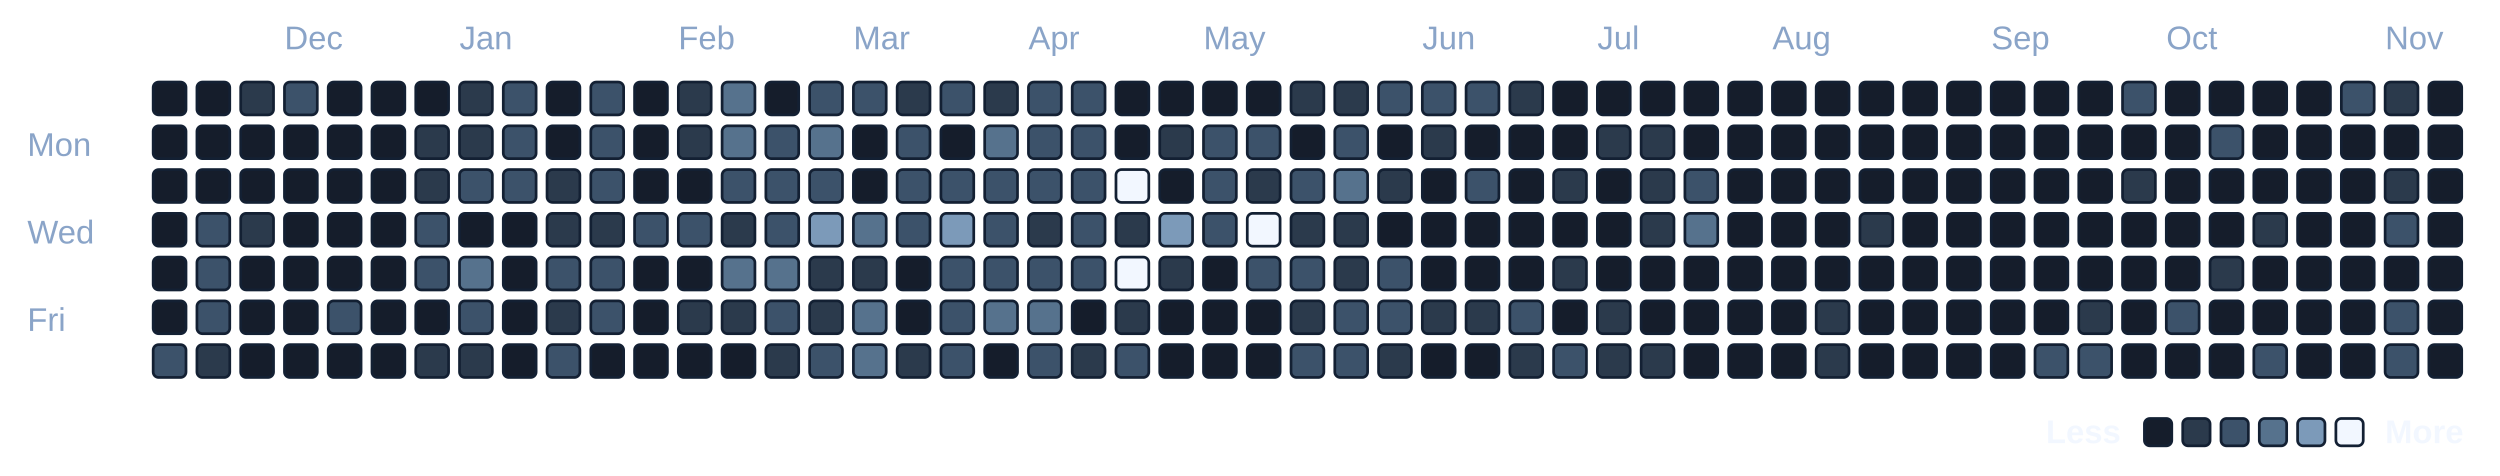
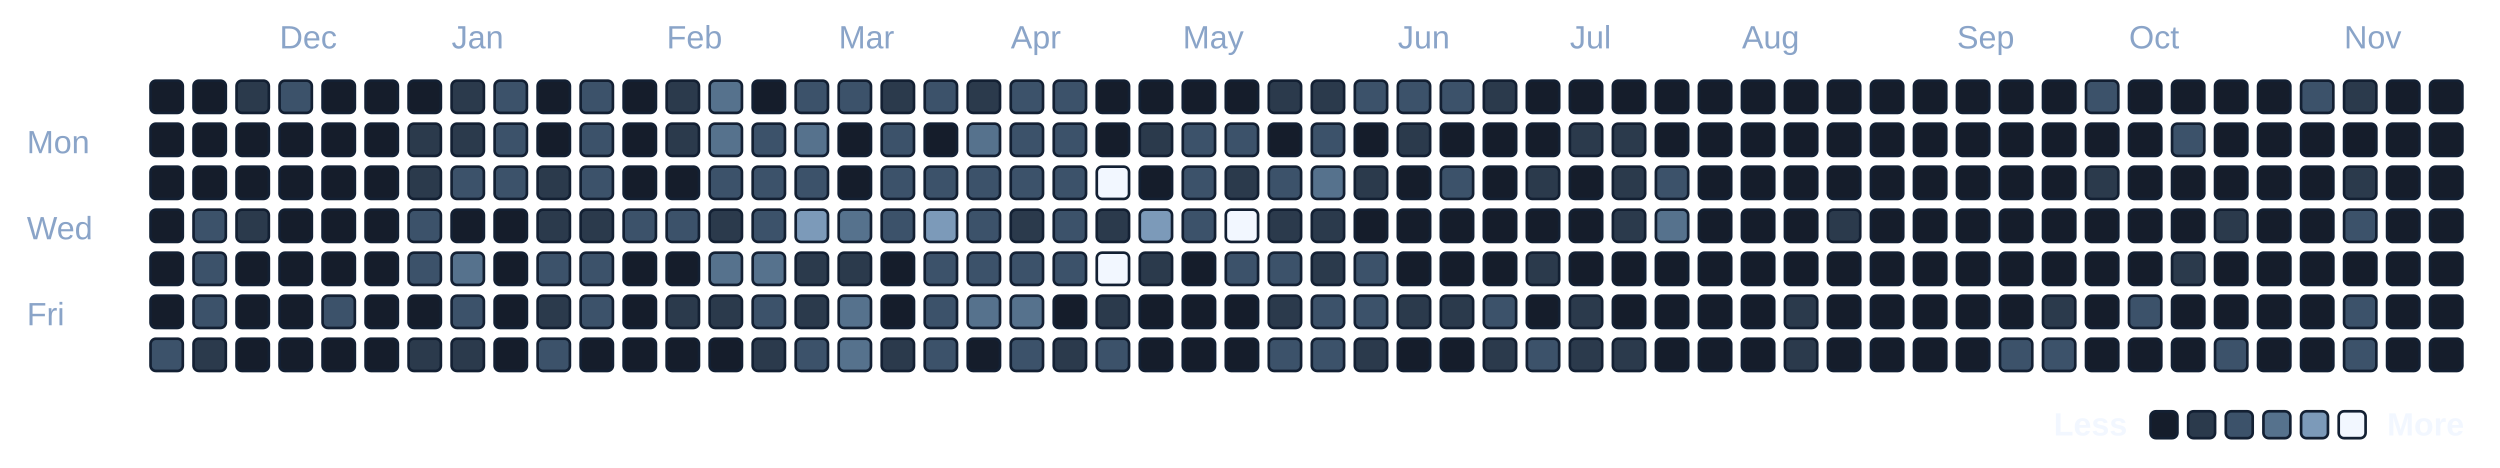
- <svg xmlns="http://www.w3.org/2000/svg" baseProfile="tiny" height="174" version="1.2" width="914">
+ <svg xmlns="http://www.w3.org/2000/svg" baseProfile="tiny" height="174" version="1.2" width="930">
  <defs />
  <text fill="#8AA4C8" font-family="Segoe UI, Arial, sans-serif" font-size="12px" x="104" y="18">Dec</text>
  <text fill="#8AA4C8" font-family="Segoe UI, Arial, sans-serif" font-size="12px" x="168" y="18">Jan</text>
  <text fill="#8AA4C8" font-family="Segoe UI, Arial, sans-serif" font-size="12px" x="248" y="18">Feb</text>
  <text fill="#8AA4C8" font-family="Segoe UI, Arial, sans-serif" font-size="12px" x="312" y="18">Mar</text>
  <text fill="#8AA4C8" font-family="Segoe UI, Arial, sans-serif" font-size="12px" x="376" y="18">Apr</text>
  <text fill="#8AA4C8" font-family="Segoe UI, Arial, sans-serif" font-size="12px" x="440" y="18">May</text>
  <text fill="#8AA4C8" font-family="Segoe UI, Arial, sans-serif" font-size="12px" x="520" y="18">Jun</text>
  <text fill="#8AA4C8" font-family="Segoe UI, Arial, sans-serif" font-size="12px" x="584" y="18">Jul</text>
  <text fill="#8AA4C8" font-family="Segoe UI, Arial, sans-serif" font-size="12px" x="648" y="18">Aug</text>
  <text fill="#8AA4C8" font-family="Segoe UI, Arial, sans-serif" font-size="12px" x="728" y="18">Sep</text>
  <text fill="#8AA4C8" font-family="Segoe UI, Arial, sans-serif" font-size="12px" x="792" y="18">Oct</text>
  <text fill="#8AA4C8" font-family="Segoe UI, Arial, sans-serif" font-size="12px" x="872" y="18">Nov</text>
  <text fill="#8AA4C8" font-family="Segoe UI, Arial, sans-serif" font-size="12px" x="10" y="57">Mon</text>
  <text fill="#8AA4C8" font-family="Segoe UI, Arial, sans-serif" font-size="12px" x="10" y="89">Wed</text>
  <text fill="#8AA4C8" font-family="Segoe UI, Arial, sans-serif" font-size="12px" x="10" y="121">Fri</text>
  <rect fill="#151D2B" height="12" rx="2" ry="2" stroke="#132033" stroke-width="1" width="12" x="56" y="30" />
  <rect fill="#151D2B" height="12" rx="2" ry="2" stroke="#132033" stroke-width="1" width="12" x="56" y="46" />
  <rect fill="#151D2B" height="12" rx="2" ry="2" stroke="#132033" stroke-width="1" width="12" x="56" y="62" />
  <rect fill="#151D2B" height="12" rx="2" ry="2" stroke="#132033" stroke-width="1" width="12" x="56" y="78" />
  <rect fill="#151D2B" height="12" rx="2" ry="2" stroke="#132033" stroke-width="1" width="12" x="56" y="94" />
  <rect fill="#151D2B" height="12" rx="2" ry="2" stroke="#132033" stroke-width="1" width="12" x="56" y="110" />
  <rect fill="#3C526A" height="12" rx="2" ry="2" stroke="#132033" stroke-width="1" width="12" x="56" y="126" />
  <rect fill="#151D2B" height="12" rx="2" ry="2" stroke="#132033" stroke-width="1" width="12" x="72" y="30" />
  <rect fill="#151D2B" height="12" rx="2" ry="2" stroke="#132033" stroke-width="1" width="12" x="72" y="46" />
  <rect fill="#151D2B" height="12" rx="2" ry="2" stroke="#132033" stroke-width="1" width="12" x="72" y="62" />
  <rect fill="#3C526A" height="12" rx="2" ry="2" stroke="#132033" stroke-width="1" width="12" x="72" y="78" />
  <rect fill="#3C526A" height="12" rx="2" ry="2" stroke="#132033" stroke-width="1" width="12" x="72" y="94" />
  <rect fill="#3C526A" height="12" rx="2" ry="2" stroke="#132033" stroke-width="1" width="12" x="72" y="110" />
  <rect fill="#2B3A4C" height="12" rx="2" ry="2" stroke="#132033" stroke-width="1" width="12" x="72" y="126" />
  <rect fill="#2B3A4C" height="12" rx="2" ry="2" stroke="#132033" stroke-width="1" width="12" x="88" y="30" />
  <rect fill="#151D2B" height="12" rx="2" ry="2" stroke="#132033" stroke-width="1" width="12" x="88" y="46" />
  <rect fill="#151D2B" height="12" rx="2" ry="2" stroke="#132033" stroke-width="1" width="12" x="88" y="62" />
  <rect fill="#2B3A4C" height="12" rx="2" ry="2" stroke="#132033" stroke-width="1" width="12" x="88" y="78" />
  <rect fill="#151D2B" height="12" rx="2" ry="2" stroke="#132033" stroke-width="1" width="12" x="88" y="94" />
  <rect fill="#151D2B" height="12" rx="2" ry="2" stroke="#132033" stroke-width="1" width="12" x="88" y="110" />
  <rect fill="#151D2B" height="12" rx="2" ry="2" stroke="#132033" stroke-width="1" width="12" x="88" y="126" />
  <rect fill="#3C526A" height="12" rx="2" ry="2" stroke="#132033" stroke-width="1" width="12" x="104" y="30" />
  <rect fill="#151D2B" height="12" rx="2" ry="2" stroke="#132033" stroke-width="1" width="12" x="104" y="46" />
  <rect fill="#151D2B" height="12" rx="2" ry="2" stroke="#132033" stroke-width="1" width="12" x="104" y="62" />
  <rect fill="#151D2B" height="12" rx="2" ry="2" stroke="#132033" stroke-width="1" width="12" x="104" y="78" />
  <rect fill="#151D2B" height="12" rx="2" ry="2" stroke="#132033" stroke-width="1" width="12" x="104" y="94" />
  <rect fill="#151D2B" height="12" rx="2" ry="2" stroke="#132033" stroke-width="1" width="12" x="104" y="110" />
  <rect fill="#151D2B" height="12" rx="2" ry="2" stroke="#132033" stroke-width="1" width="12" x="104" y="126" />
  <rect fill="#151D2B" height="12" rx="2" ry="2" stroke="#132033" stroke-width="1" width="12" x="120" y="30" />
  <rect fill="#151D2B" height="12" rx="2" ry="2" stroke="#132033" stroke-width="1" width="12" x="120" y="46" />
  <rect fill="#151D2B" height="12" rx="2" ry="2" stroke="#132033" stroke-width="1" width="12" x="120" y="62" />
  <rect fill="#151D2B" height="12" rx="2" ry="2" stroke="#132033" stroke-width="1" width="12" x="120" y="78" />
  <rect fill="#151D2B" height="12" rx="2" ry="2" stroke="#132033" stroke-width="1" width="12" x="120" y="94" />
  <rect fill="#3C526A" height="12" rx="2" ry="2" stroke="#132033" stroke-width="1" width="12" x="120" y="110" />
  <rect fill="#151D2B" height="12" rx="2" ry="2" stroke="#132033" stroke-width="1" width="12" x="120" y="126" />
  <rect fill="#151D2B" height="12" rx="2" ry="2" stroke="#132033" stroke-width="1" width="12" x="136" y="30" />
  <rect fill="#151D2B" height="12" rx="2" ry="2" stroke="#132033" stroke-width="1" width="12" x="136" y="46" />
  <rect fill="#151D2B" height="12" rx="2" ry="2" stroke="#132033" stroke-width="1" width="12" x="136" y="62" />
  <rect fill="#151D2B" height="12" rx="2" ry="2" stroke="#132033" stroke-width="1" width="12" x="136" y="78" />
  <rect fill="#151D2B" height="12" rx="2" ry="2" stroke="#132033" stroke-width="1" width="12" x="136" y="94" />
  <rect fill="#151D2B" height="12" rx="2" ry="2" stroke="#132033" stroke-width="1" width="12" x="136" y="110" />
  <rect fill="#151D2B" height="12" rx="2" ry="2" stroke="#132033" stroke-width="1" width="12" x="136" y="126" />
  <rect fill="#151D2B" height="12" rx="2" ry="2" stroke="#132033" stroke-width="1" width="12" x="152" y="30" />
  <rect fill="#2B3A4C" height="12" rx="2" ry="2" stroke="#132033" stroke-width="1" width="12" x="152" y="46" />
  <rect fill="#2B3A4C" height="12" rx="2" ry="2" stroke="#132033" stroke-width="1" width="12" x="152" y="62" />
  <rect fill="#3C526A" height="12" rx="2" ry="2" stroke="#132033" stroke-width="1" width="12" x="152" y="78" />
  <rect fill="#3C526A" height="12" rx="2" ry="2" stroke="#132033" stroke-width="1" width="12" x="152" y="94" />
  <rect fill="#151D2B" height="12" rx="2" ry="2" stroke="#132033" stroke-width="1" width="12" x="152" y="110" />
  <rect fill="#2B3A4C" height="12" rx="2" ry="2" stroke="#132033" stroke-width="1" width="12" x="152" y="126" />
  <rect fill="#2B3A4C" height="12" rx="2" ry="2" stroke="#132033" stroke-width="1" width="12" x="168" y="30" />
  <rect fill="#2B3A4C" height="12" rx="2" ry="2" stroke="#132033" stroke-width="1" width="12" x="168" y="46" />
  <rect fill="#3C526A" height="12" rx="2" ry="2" stroke="#132033" stroke-width="1" width="12" x="168" y="62" />
  <rect fill="#151D2B" height="12" rx="2" ry="2" stroke="#132033" stroke-width="1" width="12" x="168" y="78" />
  <rect fill="#56728D" height="12" rx="2" ry="2" stroke="#132033" stroke-width="1" width="12" x="168" y="94" />
  <rect fill="#3C526A" height="12" rx="2" ry="2" stroke="#132033" stroke-width="1" width="12" x="168" y="110" />
  <rect fill="#2B3A4C" height="12" rx="2" ry="2" stroke="#132033" stroke-width="1" width="12" x="168" y="126" />
  <rect fill="#3C526A" height="12" rx="2" ry="2" stroke="#132033" stroke-width="1" width="12" x="184" y="30" />
  <rect fill="#3C526A" height="12" rx="2" ry="2" stroke="#132033" stroke-width="1" width="12" x="184" y="46" />
  <rect fill="#3C526A" height="12" rx="2" ry="2" stroke="#132033" stroke-width="1" width="12" x="184" y="62" />
  <rect fill="#151D2B" height="12" rx="2" ry="2" stroke="#132033" stroke-width="1" width="12" x="184" y="78" />
  <rect fill="#151D2B" height="12" rx="2" ry="2" stroke="#132033" stroke-width="1" width="12" x="184" y="94" />
  <rect fill="#151D2B" height="12" rx="2" ry="2" stroke="#132033" stroke-width="1" width="12" x="184" y="110" />
  <rect fill="#151D2B" height="12" rx="2" ry="2" stroke="#132033" stroke-width="1" width="12" x="184" y="126" />
  <rect fill="#151D2B" height="12" rx="2" ry="2" stroke="#132033" stroke-width="1" width="12" x="200" y="30" />
  <rect fill="#151D2B" height="12" rx="2" ry="2" stroke="#132033" stroke-width="1" width="12" x="200" y="46" />
  <rect fill="#2B3A4C" height="12" rx="2" ry="2" stroke="#132033" stroke-width="1" width="12" x="200" y="62" />
  <rect fill="#2B3A4C" height="12" rx="2" ry="2" stroke="#132033" stroke-width="1" width="12" x="200" y="78" />
  <rect fill="#3C526A" height="12" rx="2" ry="2" stroke="#132033" stroke-width="1" width="12" x="200" y="94" />
  <rect fill="#2B3A4C" height="12" rx="2" ry="2" stroke="#132033" stroke-width="1" width="12" x="200" y="110" />
  <rect fill="#3C526A" height="12" rx="2" ry="2" stroke="#132033" stroke-width="1" width="12" x="200" y="126" />
  <rect fill="#3C526A" height="12" rx="2" ry="2" stroke="#132033" stroke-width="1" width="12" x="216" y="30" />
  <rect fill="#3C526A" height="12" rx="2" ry="2" stroke="#132033" stroke-width="1" width="12" x="216" y="46" />
  <rect fill="#3C526A" height="12" rx="2" ry="2" stroke="#132033" stroke-width="1" width="12" x="216" y="62" />
  <rect fill="#2B3A4C" height="12" rx="2" ry="2" stroke="#132033" stroke-width="1" width="12" x="216" y="78" />
  <rect fill="#3C526A" height="12" rx="2" ry="2" stroke="#132033" stroke-width="1" width="12" x="216" y="94" />
  <rect fill="#3C526A" height="12" rx="2" ry="2" stroke="#132033" stroke-width="1" width="12" x="216" y="110" />
  <rect fill="#151D2B" height="12" rx="2" ry="2" stroke="#132033" stroke-width="1" width="12" x="216" y="126" />
  <rect fill="#151D2B" height="12" rx="2" ry="2" stroke="#132033" stroke-width="1" width="12" x="232" y="30" />
  <rect fill="#151D2B" height="12" rx="2" ry="2" stroke="#132033" stroke-width="1" width="12" x="232" y="46" />
  <rect fill="#151D2B" height="12" rx="2" ry="2" stroke="#132033" stroke-width="1" width="12" x="232" y="62" />
  <rect fill="#3C526A" height="12" rx="2" ry="2" stroke="#132033" stroke-width="1" width="12" x="232" y="78" />
  <rect fill="#151D2B" height="12" rx="2" ry="2" stroke="#132033" stroke-width="1" width="12" x="232" y="94" />
  <rect fill="#151D2B" height="12" rx="2" ry="2" stroke="#132033" stroke-width="1" width="12" x="232" y="110" />
  <rect fill="#151D2B" height="12" rx="2" ry="2" stroke="#132033" stroke-width="1" width="12" x="232" y="126" />
  <rect fill="#2B3A4C" height="12" rx="2" ry="2" stroke="#132033" stroke-width="1" width="12" x="248" y="30" />
  <rect fill="#2B3A4C" height="12" rx="2" ry="2" stroke="#132033" stroke-width="1" width="12" x="248" y="46" />
  <rect fill="#151D2B" height="12" rx="2" ry="2" stroke="#132033" stroke-width="1" width="12" x="248" y="62" />
  <rect fill="#3C526A" height="12" rx="2" ry="2" stroke="#132033" stroke-width="1" width="12" x="248" y="78" />
  <rect fill="#151D2B" height="12" rx="2" ry="2" stroke="#132033" stroke-width="1" width="12" x="248" y="94" />
  <rect fill="#2B3A4C" height="12" rx="2" ry="2" stroke="#132033" stroke-width="1" width="12" x="248" y="110" />
  <rect fill="#151D2B" height="12" rx="2" ry="2" stroke="#132033" stroke-width="1" width="12" x="248" y="126" />
  <rect fill="#56728D" height="12" rx="2" ry="2" stroke="#132033" stroke-width="1" width="12" x="264" y="30" />
  <rect fill="#56728D" height="12" rx="2" ry="2" stroke="#132033" stroke-width="1" width="12" x="264" y="46" />
  <rect fill="#3C526A" height="12" rx="2" ry="2" stroke="#132033" stroke-width="1" width="12" x="264" y="62" />
  <rect fill="#2B3A4C" height="12" rx="2" ry="2" stroke="#132033" stroke-width="1" width="12" x="264" y="78" />
  <rect fill="#56728D" height="12" rx="2" ry="2" stroke="#132033" stroke-width="1" width="12" x="264" y="94" />
  <rect fill="#2B3A4C" height="12" rx="2" ry="2" stroke="#132033" stroke-width="1" width="12" x="264" y="110" />
  <rect fill="#151D2B" height="12" rx="2" ry="2" stroke="#132033" stroke-width="1" width="12" x="264" y="126" />
  <rect fill="#151D2B" height="12" rx="2" ry="2" stroke="#132033" stroke-width="1" width="12" x="280" y="30" />
  <rect fill="#3C526A" height="12" rx="2" ry="2" stroke="#132033" stroke-width="1" width="12" x="280" y="46" />
  <rect fill="#3C526A" height="12" rx="2" ry="2" stroke="#132033" stroke-width="1" width="12" x="280" y="62" />
  <rect fill="#3C526A" height="12" rx="2" ry="2" stroke="#132033" stroke-width="1" width="12" x="280" y="78" />
  <rect fill="#56728D" height="12" rx="2" ry="2" stroke="#132033" stroke-width="1" width="12" x="280" y="94" />
  <rect fill="#3C526A" height="12" rx="2" ry="2" stroke="#132033" stroke-width="1" width="12" x="280" y="110" />
  <rect fill="#2B3A4C" height="12" rx="2" ry="2" stroke="#132033" stroke-width="1" width="12" x="280" y="126" />
  <rect fill="#3C526A" height="12" rx="2" ry="2" stroke="#132033" stroke-width="1" width="12" x="296" y="30" />
  <rect fill="#56728D" height="12" rx="2" ry="2" stroke="#132033" stroke-width="1" width="12" x="296" y="46" />
  <rect fill="#3C526A" height="12" rx="2" ry="2" stroke="#132033" stroke-width="1" width="12" x="296" y="62" />
  <rect fill="#7C9AB9" height="12" rx="2" ry="2" stroke="#132033" stroke-width="1" width="12" x="296" y="78" />
  <rect fill="#2B3A4C" height="12" rx="2" ry="2" stroke="#132033" stroke-width="1" width="12" x="296" y="94" />
  <rect fill="#2B3A4C" height="12" rx="2" ry="2" stroke="#132033" stroke-width="1" width="12" x="296" y="110" />
  <rect fill="#3C526A" height="12" rx="2" ry="2" stroke="#132033" stroke-width="1" width="12" x="296" y="126" />
  <rect fill="#3C526A" height="12" rx="2" ry="2" stroke="#132033" stroke-width="1" width="12" x="312" y="30" />
  <rect fill="#151D2B" height="12" rx="2" ry="2" stroke="#132033" stroke-width="1" width="12" x="312" y="46" />
  <rect fill="#151D2B" height="12" rx="2" ry="2" stroke="#132033" stroke-width="1" width="12" x="312" y="62" />
  <rect fill="#56728D" height="12" rx="2" ry="2" stroke="#132033" stroke-width="1" width="12" x="312" y="78" />
  <rect fill="#2B3A4C" height="12" rx="2" ry="2" stroke="#132033" stroke-width="1" width="12" x="312" y="94" />
  <rect fill="#56728D" height="12" rx="2" ry="2" stroke="#132033" stroke-width="1" width="12" x="312" y="110" />
  <rect fill="#56728D" height="12" rx="2" ry="2" stroke="#132033" stroke-width="1" width="12" x="312" y="126" />
  <rect fill="#2B3A4C" height="12" rx="2" ry="2" stroke="#132033" stroke-width="1" width="12" x="328" y="30" />
  <rect fill="#3C526A" height="12" rx="2" ry="2" stroke="#132033" stroke-width="1" width="12" x="328" y="46" />
  <rect fill="#3C526A" height="12" rx="2" ry="2" stroke="#132033" stroke-width="1" width="12" x="328" y="62" />
  <rect fill="#3C526A" height="12" rx="2" ry="2" stroke="#132033" stroke-width="1" width="12" x="328" y="78" />
  <rect fill="#151D2B" height="12" rx="2" ry="2" stroke="#132033" stroke-width="1" width="12" x="328" y="94" />
  <rect fill="#151D2B" height="12" rx="2" ry="2" stroke="#132033" stroke-width="1" width="12" x="328" y="110" />
  <rect fill="#2B3A4C" height="12" rx="2" ry="2" stroke="#132033" stroke-width="1" width="12" x="328" y="126" />
  <rect fill="#3C526A" height="12" rx="2" ry="2" stroke="#132033" stroke-width="1" width="12" x="344" y="30" />
  <rect fill="#151D2B" height="12" rx="2" ry="2" stroke="#132033" stroke-width="1" width="12" x="344" y="46" />
  <rect fill="#3C526A" height="12" rx="2" ry="2" stroke="#132033" stroke-width="1" width="12" x="344" y="62" />
  <rect fill="#7C9AB9" height="12" rx="2" ry="2" stroke="#132033" stroke-width="1" width="12" x="344" y="78" />
  <rect fill="#3C526A" height="12" rx="2" ry="2" stroke="#132033" stroke-width="1" width="12" x="344" y="94" />
  <rect fill="#3C526A" height="12" rx="2" ry="2" stroke="#132033" stroke-width="1" width="12" x="344" y="110" />
  <rect fill="#3C526A" height="12" rx="2" ry="2" stroke="#132033" stroke-width="1" width="12" x="344" y="126" />
  <rect fill="#2B3A4C" height="12" rx="2" ry="2" stroke="#132033" stroke-width="1" width="12" x="360" y="30" />
  <rect fill="#56728D" height="12" rx="2" ry="2" stroke="#132033" stroke-width="1" width="12" x="360" y="46" />
  <rect fill="#3C526A" height="12" rx="2" ry="2" stroke="#132033" stroke-width="1" width="12" x="360" y="62" />
  <rect fill="#3C526A" height="12" rx="2" ry="2" stroke="#132033" stroke-width="1" width="12" x="360" y="78" />
  <rect fill="#3C526A" height="12" rx="2" ry="2" stroke="#132033" stroke-width="1" width="12" x="360" y="94" />
  <rect fill="#56728D" height="12" rx="2" ry="2" stroke="#132033" stroke-width="1" width="12" x="360" y="110" />
  <rect fill="#151D2B" height="12" rx="2" ry="2" stroke="#132033" stroke-width="1" width="12" x="360" y="126" />
  <rect fill="#3C526A" height="12" rx="2" ry="2" stroke="#132033" stroke-width="1" width="12" x="376" y="30" />
  <rect fill="#3C526A" height="12" rx="2" ry="2" stroke="#132033" stroke-width="1" width="12" x="376" y="46" />
  <rect fill="#3C526A" height="12" rx="2" ry="2" stroke="#132033" stroke-width="1" width="12" x="376" y="62" />
  <rect fill="#2B3A4C" height="12" rx="2" ry="2" stroke="#132033" stroke-width="1" width="12" x="376" y="78" />
  <rect fill="#3C526A" height="12" rx="2" ry="2" stroke="#132033" stroke-width="1" width="12" x="376" y="94" />
  <rect fill="#56728D" height="12" rx="2" ry="2" stroke="#132033" stroke-width="1" width="12" x="376" y="110" />
  <rect fill="#3C526A" height="12" rx="2" ry="2" stroke="#132033" stroke-width="1" width="12" x="376" y="126" />
  <rect fill="#3C526A" height="12" rx="2" ry="2" stroke="#132033" stroke-width="1" width="12" x="392" y="30" />
  <rect fill="#3C526A" height="12" rx="2" ry="2" stroke="#132033" stroke-width="1" width="12" x="392" y="46" />
  <rect fill="#3C526A" height="12" rx="2" ry="2" stroke="#132033" stroke-width="1" width="12" x="392" y="62" />
  <rect fill="#3C526A" height="12" rx="2" ry="2" stroke="#132033" stroke-width="1" width="12" x="392" y="78" />
  <rect fill="#3C526A" height="12" rx="2" ry="2" stroke="#132033" stroke-width="1" width="12" x="392" y="94" />
  <rect fill="#151D2B" height="12" rx="2" ry="2" stroke="#132033" stroke-width="1" width="12" x="392" y="110" />
  <rect fill="#2B3A4C" height="12" rx="2" ry="2" stroke="#132033" stroke-width="1" width="12" x="392" y="126" />
  <rect fill="#151D2B" height="12" rx="2" ry="2" stroke="#132033" stroke-width="1" width="12" x="408" y="30" />
  <rect fill="#151D2B" height="12" rx="2" ry="2" stroke="#132033" stroke-width="1" width="12" x="408" y="46" />
  <rect fill="#F2F7FF" height="12" rx="2" ry="2" stroke="#132033" stroke-width="1" width="12" x="408" y="62" />
  <rect fill="#2B3A4C" height="12" rx="2" ry="2" stroke="#132033" stroke-width="1" width="12" x="408" y="78" />
  <rect fill="#F2F7FF" height="12" rx="2" ry="2" stroke="#132033" stroke-width="1" width="12" x="408" y="94" />
  <rect fill="#2B3A4C" height="12" rx="2" ry="2" stroke="#132033" stroke-width="1" width="12" x="408" y="110" />
  <rect fill="#3C526A" height="12" rx="2" ry="2" stroke="#132033" stroke-width="1" width="12" x="408" y="126" />
  <rect fill="#151D2B" height="12" rx="2" ry="2" stroke="#132033" stroke-width="1" width="12" x="424" y="30" />
  <rect fill="#2B3A4C" height="12" rx="2" ry="2" stroke="#132033" stroke-width="1" width="12" x="424" y="46" />
  <rect fill="#151D2B" height="12" rx="2" ry="2" stroke="#132033" stroke-width="1" width="12" x="424" y="62" />
  <rect fill="#7C9AB9" height="12" rx="2" ry="2" stroke="#132033" stroke-width="1" width="12" x="424" y="78" />
  <rect fill="#2B3A4C" height="12" rx="2" ry="2" stroke="#132033" stroke-width="1" width="12" x="424" y="94" />
  <rect fill="#151D2B" height="12" rx="2" ry="2" stroke="#132033" stroke-width="1" width="12" x="424" y="110" />
  <rect fill="#151D2B" height="12" rx="2" ry="2" stroke="#132033" stroke-width="1" width="12" x="424" y="126" />
  <rect fill="#151D2B" height="12" rx="2" ry="2" stroke="#132033" stroke-width="1" width="12" x="440" y="30" />
  <rect fill="#3C526A" height="12" rx="2" ry="2" stroke="#132033" stroke-width="1" width="12" x="440" y="46" />
  <rect fill="#3C526A" height="12" rx="2" ry="2" stroke="#132033" stroke-width="1" width="12" x="440" y="62" />
  <rect fill="#3C526A" height="12" rx="2" ry="2" stroke="#132033" stroke-width="1" width="12" x="440" y="78" />
  <rect fill="#151D2B" height="12" rx="2" ry="2" stroke="#132033" stroke-width="1" width="12" x="440" y="94" />
  <rect fill="#151D2B" height="12" rx="2" ry="2" stroke="#132033" stroke-width="1" width="12" x="440" y="110" />
  <rect fill="#151D2B" height="12" rx="2" ry="2" stroke="#132033" stroke-width="1" width="12" x="440" y="126" />
  <rect fill="#151D2B" height="12" rx="2" ry="2" stroke="#132033" stroke-width="1" width="12" x="456" y="30" />
  <rect fill="#3C526A" height="12" rx="2" ry="2" stroke="#132033" stroke-width="1" width="12" x="456" y="46" />
  <rect fill="#2B3A4C" height="12" rx="2" ry="2" stroke="#132033" stroke-width="1" width="12" x="456" y="62" />
  <rect fill="#F2F7FF" height="12" rx="2" ry="2" stroke="#132033" stroke-width="1" width="12" x="456" y="78" />
  <rect fill="#3C526A" height="12" rx="2" ry="2" stroke="#132033" stroke-width="1" width="12" x="456" y="94" />
  <rect fill="#151D2B" height="12" rx="2" ry="2" stroke="#132033" stroke-width="1" width="12" x="456" y="110" />
  <rect fill="#151D2B" height="12" rx="2" ry="2" stroke="#132033" stroke-width="1" width="12" x="456" y="126" />
  <rect fill="#2B3A4C" height="12" rx="2" ry="2" stroke="#132033" stroke-width="1" width="12" x="472" y="30" />
  <rect fill="#151D2B" height="12" rx="2" ry="2" stroke="#132033" stroke-width="1" width="12" x="472" y="46" />
  <rect fill="#3C526A" height="12" rx="2" ry="2" stroke="#132033" stroke-width="1" width="12" x="472" y="62" />
  <rect fill="#2B3A4C" height="12" rx="2" ry="2" stroke="#132033" stroke-width="1" width="12" x="472" y="78" />
  <rect fill="#3C526A" height="12" rx="2" ry="2" stroke="#132033" stroke-width="1" width="12" x="472" y="94" />
  <rect fill="#2B3A4C" height="12" rx="2" ry="2" stroke="#132033" stroke-width="1" width="12" x="472" y="110" />
  <rect fill="#3C526A" height="12" rx="2" ry="2" stroke="#132033" stroke-width="1" width="12" x="472" y="126" />
  <rect fill="#2B3A4C" height="12" rx="2" ry="2" stroke="#132033" stroke-width="1" width="12" x="488" y="30" />
  <rect fill="#3C526A" height="12" rx="2" ry="2" stroke="#132033" stroke-width="1" width="12" x="488" y="46" />
  <rect fill="#56728D" height="12" rx="2" ry="2" stroke="#132033" stroke-width="1" width="12" x="488" y="62" />
  <rect fill="#2B3A4C" height="12" rx="2" ry="2" stroke="#132033" stroke-width="1" width="12" x="488" y="78" />
  <rect fill="#2B3A4C" height="12" rx="2" ry="2" stroke="#132033" stroke-width="1" width="12" x="488" y="94" />
  <rect fill="#3C526A" height="12" rx="2" ry="2" stroke="#132033" stroke-width="1" width="12" x="488" y="110" />
  <rect fill="#3C526A" height="12" rx="2" ry="2" stroke="#132033" stroke-width="1" width="12" x="488" y="126" />
  <rect fill="#3C526A" height="12" rx="2" ry="2" stroke="#132033" stroke-width="1" width="12" x="504" y="30" />
  <rect fill="#151D2B" height="12" rx="2" ry="2" stroke="#132033" stroke-width="1" width="12" x="504" y="46" />
  <rect fill="#2B3A4C" height="12" rx="2" ry="2" stroke="#132033" stroke-width="1" width="12" x="504" y="62" />
  <rect fill="#151D2B" height="12" rx="2" ry="2" stroke="#132033" stroke-width="1" width="12" x="504" y="78" />
  <rect fill="#3C526A" height="12" rx="2" ry="2" stroke="#132033" stroke-width="1" width="12" x="504" y="94" />
  <rect fill="#3C526A" height="12" rx="2" ry="2" stroke="#132033" stroke-width="1" width="12" x="504" y="110" />
  <rect fill="#2B3A4C" height="12" rx="2" ry="2" stroke="#132033" stroke-width="1" width="12" x="504" y="126" />
  <rect fill="#3C526A" height="12" rx="2" ry="2" stroke="#132033" stroke-width="1" width="12" x="520" y="30" />
  <rect fill="#2B3A4C" height="12" rx="2" ry="2" stroke="#132033" stroke-width="1" width="12" x="520" y="46" />
  <rect fill="#151D2B" height="12" rx="2" ry="2" stroke="#132033" stroke-width="1" width="12" x="520" y="62" />
  <rect fill="#151D2B" height="12" rx="2" ry="2" stroke="#132033" stroke-width="1" width="12" x="520" y="78" />
  <rect fill="#151D2B" height="12" rx="2" ry="2" stroke="#132033" stroke-width="1" width="12" x="520" y="94" />
  <rect fill="#2B3A4C" height="12" rx="2" ry="2" stroke="#132033" stroke-width="1" width="12" x="520" y="110" />
  <rect fill="#151D2B" height="12" rx="2" ry="2" stroke="#132033" stroke-width="1" width="12" x="520" y="126" />
  <rect fill="#3C526A" height="12" rx="2" ry="2" stroke="#132033" stroke-width="1" width="12" x="536" y="30" />
  <rect fill="#151D2B" height="12" rx="2" ry="2" stroke="#132033" stroke-width="1" width="12" x="536" y="46" />
  <rect fill="#3C526A" height="12" rx="2" ry="2" stroke="#132033" stroke-width="1" width="12" x="536" y="62" />
  <rect fill="#151D2B" height="12" rx="2" ry="2" stroke="#132033" stroke-width="1" width="12" x="536" y="78" />
  <rect fill="#151D2B" height="12" rx="2" ry="2" stroke="#132033" stroke-width="1" width="12" x="536" y="94" />
  <rect fill="#2B3A4C" height="12" rx="2" ry="2" stroke="#132033" stroke-width="1" width="12" x="536" y="110" />
  <rect fill="#151D2B" height="12" rx="2" ry="2" stroke="#132033" stroke-width="1" width="12" x="536" y="126" />
  <rect fill="#2B3A4C" height="12" rx="2" ry="2" stroke="#132033" stroke-width="1" width="12" x="552" y="30" />
  <rect fill="#151D2B" height="12" rx="2" ry="2" stroke="#132033" stroke-width="1" width="12" x="552" y="46" />
  <rect fill="#151D2B" height="12" rx="2" ry="2" stroke="#132033" stroke-width="1" width="12" x="552" y="62" />
  <rect fill="#151D2B" height="12" rx="2" ry="2" stroke="#132033" stroke-width="1" width="12" x="552" y="78" />
  <rect fill="#151D2B" height="12" rx="2" ry="2" stroke="#132033" stroke-width="1" width="12" x="552" y="94" />
  <rect fill="#3C526A" height="12" rx="2" ry="2" stroke="#132033" stroke-width="1" width="12" x="552" y="110" />
  <rect fill="#2B3A4C" height="12" rx="2" ry="2" stroke="#132033" stroke-width="1" width="12" x="552" y="126" />
  <rect fill="#151D2B" height="12" rx="2" ry="2" stroke="#132033" stroke-width="1" width="12" x="568" y="30" />
  <rect fill="#151D2B" height="12" rx="2" ry="2" stroke="#132033" stroke-width="1" width="12" x="568" y="46" />
  <rect fill="#2B3A4C" height="12" rx="2" ry="2" stroke="#132033" stroke-width="1" width="12" x="568" y="62" />
  <rect fill="#151D2B" height="12" rx="2" ry="2" stroke="#132033" stroke-width="1" width="12" x="568" y="78" />
  <rect fill="#2B3A4C" height="12" rx="2" ry="2" stroke="#132033" stroke-width="1" width="12" x="568" y="94" />
  <rect fill="#151D2B" height="12" rx="2" ry="2" stroke="#132033" stroke-width="1" width="12" x="568" y="110" />
  <rect fill="#3C526A" height="12" rx="2" ry="2" stroke="#132033" stroke-width="1" width="12" x="568" y="126" />
  <rect fill="#151D2B" height="12" rx="2" ry="2" stroke="#132033" stroke-width="1" width="12" x="584" y="30" />
  <rect fill="#2B3A4C" height="12" rx="2" ry="2" stroke="#132033" stroke-width="1" width="12" x="584" y="46" />
  <rect fill="#151D2B" height="12" rx="2" ry="2" stroke="#132033" stroke-width="1" width="12" x="584" y="62" />
  <rect fill="#151D2B" height="12" rx="2" ry="2" stroke="#132033" stroke-width="1" width="12" x="584" y="78" />
  <rect fill="#151D2B" height="12" rx="2" ry="2" stroke="#132033" stroke-width="1" width="12" x="584" y="94" />
  <rect fill="#2B3A4C" height="12" rx="2" ry="2" stroke="#132033" stroke-width="1" width="12" x="584" y="110" />
  <rect fill="#2B3A4C" height="12" rx="2" ry="2" stroke="#132033" stroke-width="1" width="12" x="584" y="126" />
  <rect fill="#151D2B" height="12" rx="2" ry="2" stroke="#132033" stroke-width="1" width="12" x="600" y="30" />
  <rect fill="#2B3A4C" height="12" rx="2" ry="2" stroke="#132033" stroke-width="1" width="12" x="600" y="46" />
  <rect fill="#2B3A4C" height="12" rx="2" ry="2" stroke="#132033" stroke-width="1" width="12" x="600" y="62" />
  <rect fill="#2B3A4C" height="12" rx="2" ry="2" stroke="#132033" stroke-width="1" width="12" x="600" y="78" />
  <rect fill="#151D2B" height="12" rx="2" ry="2" stroke="#132033" stroke-width="1" width="12" x="600" y="94" />
  <rect fill="#151D2B" height="12" rx="2" ry="2" stroke="#132033" stroke-width="1" width="12" x="600" y="110" />
  <rect fill="#2B3A4C" height="12" rx="2" ry="2" stroke="#132033" stroke-width="1" width="12" x="600" y="126" />
  <rect fill="#151D2B" height="12" rx="2" ry="2" stroke="#132033" stroke-width="1" width="12" x="616" y="30" />
  <rect fill="#151D2B" height="12" rx="2" ry="2" stroke="#132033" stroke-width="1" width="12" x="616" y="46" />
  <rect fill="#3C526A" height="12" rx="2" ry="2" stroke="#132033" stroke-width="1" width="12" x="616" y="62" />
  <rect fill="#56728D" height="12" rx="2" ry="2" stroke="#132033" stroke-width="1" width="12" x="616" y="78" />
  <rect fill="#151D2B" height="12" rx="2" ry="2" stroke="#132033" stroke-width="1" width="12" x="616" y="94" />
  <rect fill="#151D2B" height="12" rx="2" ry="2" stroke="#132033" stroke-width="1" width="12" x="616" y="110" />
  <rect fill="#151D2B" height="12" rx="2" ry="2" stroke="#132033" stroke-width="1" width="12" x="616" y="126" />
  <rect fill="#151D2B" height="12" rx="2" ry="2" stroke="#132033" stroke-width="1" width="12" x="632" y="30" />
  <rect fill="#151D2B" height="12" rx="2" ry="2" stroke="#132033" stroke-width="1" width="12" x="632" y="46" />
  <rect fill="#151D2B" height="12" rx="2" ry="2" stroke="#132033" stroke-width="1" width="12" x="632" y="62" />
  <rect fill="#151D2B" height="12" rx="2" ry="2" stroke="#132033" stroke-width="1" width="12" x="632" y="78" />
  <rect fill="#151D2B" height="12" rx="2" ry="2" stroke="#132033" stroke-width="1" width="12" x="632" y="94" />
  <rect fill="#151D2B" height="12" rx="2" ry="2" stroke="#132033" stroke-width="1" width="12" x="632" y="110" />
  <rect fill="#151D2B" height="12" rx="2" ry="2" stroke="#132033" stroke-width="1" width="12" x="632" y="126" />
  <rect fill="#151D2B" height="12" rx="2" ry="2" stroke="#132033" stroke-width="1" width="12" x="648" y="30" />
  <rect fill="#151D2B" height="12" rx="2" ry="2" stroke="#132033" stroke-width="1" width="12" x="648" y="46" />
  <rect fill="#151D2B" height="12" rx="2" ry="2" stroke="#132033" stroke-width="1" width="12" x="648" y="62" />
  <rect fill="#151D2B" height="12" rx="2" ry="2" stroke="#132033" stroke-width="1" width="12" x="648" y="78" />
  <rect fill="#151D2B" height="12" rx="2" ry="2" stroke="#132033" stroke-width="1" width="12" x="648" y="94" />
  <rect fill="#151D2B" height="12" rx="2" ry="2" stroke="#132033" stroke-width="1" width="12" x="648" y="110" />
  <rect fill="#151D2B" height="12" rx="2" ry="2" stroke="#132033" stroke-width="1" width="12" x="648" y="126" />
  <rect fill="#151D2B" height="12" rx="2" ry="2" stroke="#132033" stroke-width="1" width="12" x="664" y="30" />
  <rect fill="#151D2B" height="12" rx="2" ry="2" stroke="#132033" stroke-width="1" width="12" x="664" y="46" />
  <rect fill="#151D2B" height="12" rx="2" ry="2" stroke="#132033" stroke-width="1" width="12" x="664" y="62" />
  <rect fill="#151D2B" height="12" rx="2" ry="2" stroke="#132033" stroke-width="1" width="12" x="664" y="78" />
  <rect fill="#151D2B" height="12" rx="2" ry="2" stroke="#132033" stroke-width="1" width="12" x="664" y="94" />
  <rect fill="#2B3A4C" height="12" rx="2" ry="2" stroke="#132033" stroke-width="1" width="12" x="664" y="110" />
  <rect fill="#2B3A4C" height="12" rx="2" ry="2" stroke="#132033" stroke-width="1" width="12" x="664" y="126" />
  <rect fill="#151D2B" height="12" rx="2" ry="2" stroke="#132033" stroke-width="1" width="12" x="680" y="30" />
  <rect fill="#151D2B" height="12" rx="2" ry="2" stroke="#132033" stroke-width="1" width="12" x="680" y="46" />
  <rect fill="#151D2B" height="12" rx="2" ry="2" stroke="#132033" stroke-width="1" width="12" x="680" y="62" />
  <rect fill="#2B3A4C" height="12" rx="2" ry="2" stroke="#132033" stroke-width="1" width="12" x="680" y="78" />
  <rect fill="#151D2B" height="12" rx="2" ry="2" stroke="#132033" stroke-width="1" width="12" x="680" y="94" />
  <rect fill="#151D2B" height="12" rx="2" ry="2" stroke="#132033" stroke-width="1" width="12" x="680" y="110" />
  <rect fill="#151D2B" height="12" rx="2" ry="2" stroke="#132033" stroke-width="1" width="12" x="680" y="126" />
  <rect fill="#151D2B" height="12" rx="2" ry="2" stroke="#132033" stroke-width="1" width="12" x="696" y="30" />
  <rect fill="#151D2B" height="12" rx="2" ry="2" stroke="#132033" stroke-width="1" width="12" x="696" y="46" />
  <rect fill="#151D2B" height="12" rx="2" ry="2" stroke="#132033" stroke-width="1" width="12" x="696" y="62" />
  <rect fill="#151D2B" height="12" rx="2" ry="2" stroke="#132033" stroke-width="1" width="12" x="696" y="78" />
  <rect fill="#151D2B" height="12" rx="2" ry="2" stroke="#132033" stroke-width="1" width="12" x="696" y="94" />
  <rect fill="#151D2B" height="12" rx="2" ry="2" stroke="#132033" stroke-width="1" width="12" x="696" y="110" />
  <rect fill="#151D2B" height="12" rx="2" ry="2" stroke="#132033" stroke-width="1" width="12" x="696" y="126" />
  <rect fill="#151D2B" height="12" rx="2" ry="2" stroke="#132033" stroke-width="1" width="12" x="712" y="30" />
  <rect fill="#151D2B" height="12" rx="2" ry="2" stroke="#132033" stroke-width="1" width="12" x="712" y="46" />
  <rect fill="#151D2B" height="12" rx="2" ry="2" stroke="#132033" stroke-width="1" width="12" x="712" y="62" />
  <rect fill="#151D2B" height="12" rx="2" ry="2" stroke="#132033" stroke-width="1" width="12" x="712" y="78" />
  <rect fill="#151D2B" height="12" rx="2" ry="2" stroke="#132033" stroke-width="1" width="12" x="712" y="94" />
  <rect fill="#151D2B" height="12" rx="2" ry="2" stroke="#132033" stroke-width="1" width="12" x="712" y="110" />
  <rect fill="#151D2B" height="12" rx="2" ry="2" stroke="#132033" stroke-width="1" width="12" x="712" y="126" />
  <rect fill="#151D2B" height="12" rx="2" ry="2" stroke="#132033" stroke-width="1" width="12" x="728" y="30" />
  <rect fill="#151D2B" height="12" rx="2" ry="2" stroke="#132033" stroke-width="1" width="12" x="728" y="46" />
  <rect fill="#151D2B" height="12" rx="2" ry="2" stroke="#132033" stroke-width="1" width="12" x="728" y="62" />
  <rect fill="#151D2B" height="12" rx="2" ry="2" stroke="#132033" stroke-width="1" width="12" x="728" y="78" />
  <rect fill="#151D2B" height="12" rx="2" ry="2" stroke="#132033" stroke-width="1" width="12" x="728" y="94" />
  <rect fill="#151D2B" height="12" rx="2" ry="2" stroke="#132033" stroke-width="1" width="12" x="728" y="110" />
  <rect fill="#151D2B" height="12" rx="2" ry="2" stroke="#132033" stroke-width="1" width="12" x="728" y="126" />
  <rect fill="#151D2B" height="12" rx="2" ry="2" stroke="#132033" stroke-width="1" width="12" x="744" y="30" />
  <rect fill="#151D2B" height="12" rx="2" ry="2" stroke="#132033" stroke-width="1" width="12" x="744" y="46" />
  <rect fill="#151D2B" height="12" rx="2" ry="2" stroke="#132033" stroke-width="1" width="12" x="744" y="62" />
  <rect fill="#151D2B" height="12" rx="2" ry="2" stroke="#132033" stroke-width="1" width="12" x="744" y="78" />
  <rect fill="#151D2B" height="12" rx="2" ry="2" stroke="#132033" stroke-width="1" width="12" x="744" y="94" />
  <rect fill="#151D2B" height="12" rx="2" ry="2" stroke="#132033" stroke-width="1" width="12" x="744" y="110" />
  <rect fill="#3C526A" height="12" rx="2" ry="2" stroke="#132033" stroke-width="1" width="12" x="744" y="126" />
  <rect fill="#151D2B" height="12" rx="2" ry="2" stroke="#132033" stroke-width="1" width="12" x="760" y="30" />
  <rect fill="#151D2B" height="12" rx="2" ry="2" stroke="#132033" stroke-width="1" width="12" x="760" y="46" />
  <rect fill="#151D2B" height="12" rx="2" ry="2" stroke="#132033" stroke-width="1" width="12" x="760" y="62" />
  <rect fill="#151D2B" height="12" rx="2" ry="2" stroke="#132033" stroke-width="1" width="12" x="760" y="78" />
  <rect fill="#151D2B" height="12" rx="2" ry="2" stroke="#132033" stroke-width="1" width="12" x="760" y="94" />
  <rect fill="#2B3A4C" height="12" rx="2" ry="2" stroke="#132033" stroke-width="1" width="12" x="760" y="110" />
  <rect fill="#3C526A" height="12" rx="2" ry="2" stroke="#132033" stroke-width="1" width="12" x="760" y="126" />
  <rect fill="#3C526A" height="12" rx="2" ry="2" stroke="#132033" stroke-width="1" width="12" x="776" y="30" />
  <rect fill="#151D2B" height="12" rx="2" ry="2" stroke="#132033" stroke-width="1" width="12" x="776" y="46" />
  <rect fill="#2B3A4C" height="12" rx="2" ry="2" stroke="#132033" stroke-width="1" width="12" x="776" y="62" />
  <rect fill="#151D2B" height="12" rx="2" ry="2" stroke="#132033" stroke-width="1" width="12" x="776" y="78" />
  <rect fill="#151D2B" height="12" rx="2" ry="2" stroke="#132033" stroke-width="1" width="12" x="776" y="94" />
  <rect fill="#151D2B" height="12" rx="2" ry="2" stroke="#132033" stroke-width="1" width="12" x="776" y="110" />
  <rect fill="#151D2B" height="12" rx="2" ry="2" stroke="#132033" stroke-width="1" width="12" x="776" y="126" />
  <rect fill="#151D2B" height="12" rx="2" ry="2" stroke="#132033" stroke-width="1" width="12" x="792" y="30" />
  <rect fill="#151D2B" height="12" rx="2" ry="2" stroke="#132033" stroke-width="1" width="12" x="792" y="46" />
  <rect fill="#151D2B" height="12" rx="2" ry="2" stroke="#132033" stroke-width="1" width="12" x="792" y="62" />
  <rect fill="#151D2B" height="12" rx="2" ry="2" stroke="#132033" stroke-width="1" width="12" x="792" y="78" />
  <rect fill="#151D2B" height="12" rx="2" ry="2" stroke="#132033" stroke-width="1" width="12" x="792" y="94" />
  <rect fill="#3C526A" height="12" rx="2" ry="2" stroke="#132033" stroke-width="1" width="12" x="792" y="110" />
  <rect fill="#151D2B" height="12" rx="2" ry="2" stroke="#132033" stroke-width="1" width="12" x="792" y="126" />
  <rect fill="#151D2B" height="12" rx="2" ry="2" stroke="#132033" stroke-width="1" width="12" x="808" y="30" />
  <rect fill="#3C526A" height="12" rx="2" ry="2" stroke="#132033" stroke-width="1" width="12" x="808" y="46" />
  <rect fill="#151D2B" height="12" rx="2" ry="2" stroke="#132033" stroke-width="1" width="12" x="808" y="62" />
  <rect fill="#151D2B" height="12" rx="2" ry="2" stroke="#132033" stroke-width="1" width="12" x="808" y="78" />
  <rect fill="#2B3A4C" height="12" rx="2" ry="2" stroke="#132033" stroke-width="1" width="12" x="808" y="94" />
  <rect fill="#151D2B" height="12" rx="2" ry="2" stroke="#132033" stroke-width="1" width="12" x="808" y="110" />
  <rect fill="#151D2B" height="12" rx="2" ry="2" stroke="#132033" stroke-width="1" width="12" x="808" y="126" />
  <rect fill="#151D2B" height="12" rx="2" ry="2" stroke="#132033" stroke-width="1" width="12" x="824" y="30" />
  <rect fill="#151D2B" height="12" rx="2" ry="2" stroke="#132033" stroke-width="1" width="12" x="824" y="46" />
  <rect fill="#151D2B" height="12" rx="2" ry="2" stroke="#132033" stroke-width="1" width="12" x="824" y="62" />
  <rect fill="#2B3A4C" height="12" rx="2" ry="2" stroke="#132033" stroke-width="1" width="12" x="824" y="78" />
  <rect fill="#151D2B" height="12" rx="2" ry="2" stroke="#132033" stroke-width="1" width="12" x="824" y="94" />
  <rect fill="#151D2B" height="12" rx="2" ry="2" stroke="#132033" stroke-width="1" width="12" x="824" y="110" />
  <rect fill="#3C526A" height="12" rx="2" ry="2" stroke="#132033" stroke-width="1" width="12" x="824" y="126" />
  <rect fill="#151D2B" height="12" rx="2" ry="2" stroke="#132033" stroke-width="1" width="12" x="840" y="30" />
  <rect fill="#151D2B" height="12" rx="2" ry="2" stroke="#132033" stroke-width="1" width="12" x="840" y="46" />
  <rect fill="#151D2B" height="12" rx="2" ry="2" stroke="#132033" stroke-width="1" width="12" x="840" y="62" />
  <rect fill="#151D2B" height="12" rx="2" ry="2" stroke="#132033" stroke-width="1" width="12" x="840" y="78" />
  <rect fill="#151D2B" height="12" rx="2" ry="2" stroke="#132033" stroke-width="1" width="12" x="840" y="94" />
  <rect fill="#151D2B" height="12" rx="2" ry="2" stroke="#132033" stroke-width="1" width="12" x="840" y="110" />
  <rect fill="#151D2B" height="12" rx="2" ry="2" stroke="#132033" stroke-width="1" width="12" x="840" y="126" />
  <rect fill="#3C526A" height="12" rx="2" ry="2" stroke="#132033" stroke-width="1" width="12" x="856" y="30" />
  <rect fill="#151D2B" height="12" rx="2" ry="2" stroke="#132033" stroke-width="1" width="12" x="856" y="46" />
  <rect fill="#151D2B" height="12" rx="2" ry="2" stroke="#132033" stroke-width="1" width="12" x="856" y="62" />
  <rect fill="#151D2B" height="12" rx="2" ry="2" stroke="#132033" stroke-width="1" width="12" x="856" y="78" />
  <rect fill="#151D2B" height="12" rx="2" ry="2" stroke="#132033" stroke-width="1" width="12" x="856" y="94" />
  <rect fill="#151D2B" height="12" rx="2" ry="2" stroke="#132033" stroke-width="1" width="12" x="856" y="110" />
  <rect fill="#151D2B" height="12" rx="2" ry="2" stroke="#132033" stroke-width="1" width="12" x="856" y="126" />
  <rect fill="#2B3A4C" height="12" rx="2" ry="2" stroke="#132033" stroke-width="1" width="12" x="872" y="30" />
  <rect fill="#151D2B" height="12" rx="2" ry="2" stroke="#132033" stroke-width="1" width="12" x="872" y="46" />
  <rect fill="#2B3A4C" height="12" rx="2" ry="2" stroke="#132033" stroke-width="1" width="12" x="872" y="62" />
  <rect fill="#3C526A" height="12" rx="2" ry="2" stroke="#132033" stroke-width="1" width="12" x="872" y="78" />
  <rect fill="#151D2B" height="12" rx="2" ry="2" stroke="#132033" stroke-width="1" width="12" x="872" y="94" />
  <rect fill="#3C526A" height="12" rx="2" ry="2" stroke="#132033" stroke-width="1" width="12" x="872" y="110" />
  <rect fill="#3C526A" height="12" rx="2" ry="2" stroke="#132033" stroke-width="1" width="12" x="872" y="126" />
  <rect fill="#151D2B" height="12" rx="2" ry="2" stroke="#132033" stroke-width="1" width="12" x="888" y="30" />
  <rect fill="#151D2B" height="12" rx="2" ry="2" stroke="#132033" stroke-width="1" width="12" x="888" y="46" />
  <rect fill="#151D2B" height="12" rx="2" ry="2" stroke="#132033" stroke-width="1" width="12" x="888" y="62" />
  <rect fill="#151D2B" height="12" rx="2" ry="2" stroke="#132033" stroke-width="1" width="12" x="888" y="78" />
  <rect fill="#151D2B" height="12" rx="2" ry="2" stroke="#132033" stroke-width="1" width="12" x="888" y="94" />
  <rect fill="#151D2B" height="12" rx="2" ry="2" stroke="#132033" stroke-width="1" width="12" x="888" y="110" />
  <rect fill="#151D2B" height="12" rx="2" ry="2" stroke="#132033" stroke-width="1" width="12" x="888" y="126" />
-   <text fill="#F2F7FF" font-family="Segoe UI, Arial, sans-serif" font-size="12px" font-weight="600" x="748" y="162">Less</text>
-   <rect fill="#151D2B" height="10" rx="2" ry="2" stroke="#132033" stroke-width="1" width="10" x="784" y="153" />
-   <rect fill="#2B3A4C" height="10" rx="2" ry="2" stroke="#132033" stroke-width="1" width="10" x="798" y="153" />
-   <rect fill="#3C526A" height="10" rx="2" ry="2" stroke="#132033" stroke-width="1" width="10" x="812" y="153" />
-   <rect fill="#56728D" height="10" rx="2" ry="2" stroke="#132033" stroke-width="1" width="10" x="826" y="153" />
-   <rect fill="#7C9AB9" height="10" rx="2" ry="2" stroke="#132033" stroke-width="1" width="10" x="840" y="153" />
-   <rect fill="#F2F7FF" height="10" rx="2" ry="2" stroke="#132033" stroke-width="1" width="10" x="854" y="153" />
-   <text fill="#F2F7FF" font-family="Segoe UI, Arial, sans-serif" font-size="12px" font-weight="600" x="872" y="162">More</text>
+   <rect fill="#151D2B" height="12" rx="2" ry="2" stroke="#132033" stroke-width="1" width="12" x="904" y="30" />
+   <rect fill="#151D2B" height="12" rx="2" ry="2" stroke="#132033" stroke-width="1" width="12" x="904" y="46" />
+   <rect fill="#151D2B" height="12" rx="2" ry="2" stroke="#132033" stroke-width="1" width="12" x="904" y="62" />
+   <rect fill="#151D2B" height="12" rx="2" ry="2" stroke="#132033" stroke-width="1" width="12" x="904" y="78" />
+   <rect fill="#151D2B" height="12" rx="2" ry="2" stroke="#132033" stroke-width="1" width="12" x="904" y="94" />
+   <rect fill="#151D2B" height="12" rx="2" ry="2" stroke="#132033" stroke-width="1" width="12" x="904" y="110" />
+   <rect fill="#151D2B" height="12" rx="2" ry="2" stroke="#132033" stroke-width="1" width="12" x="904" y="126" />
+   <text fill="#F2F7FF" font-family="Segoe UI, Arial, sans-serif" font-size="12px" font-weight="600" x="764" y="162">Less</text>
+   <rect fill="#151D2B" height="10" rx="2" ry="2" stroke="#132033" stroke-width="1" width="10" x="800" y="153" />
+   <rect fill="#2B3A4C" height="10" rx="2" ry="2" stroke="#132033" stroke-width="1" width="10" x="814" y="153" />
+   <rect fill="#3C526A" height="10" rx="2" ry="2" stroke="#132033" stroke-width="1" width="10" x="828" y="153" />
+   <rect fill="#56728D" height="10" rx="2" ry="2" stroke="#132033" stroke-width="1" width="10" x="842" y="153" />
+   <rect fill="#7C9AB9" height="10" rx="2" ry="2" stroke="#132033" stroke-width="1" width="10" x="856" y="153" />
+   <rect fill="#F2F7FF" height="10" rx="2" ry="2" stroke="#132033" stroke-width="1" width="10" x="870" y="153" />
+   <text fill="#F2F7FF" font-family="Segoe UI, Arial, sans-serif" font-size="12px" font-weight="600" x="888" y="162">More</text>
</svg>
